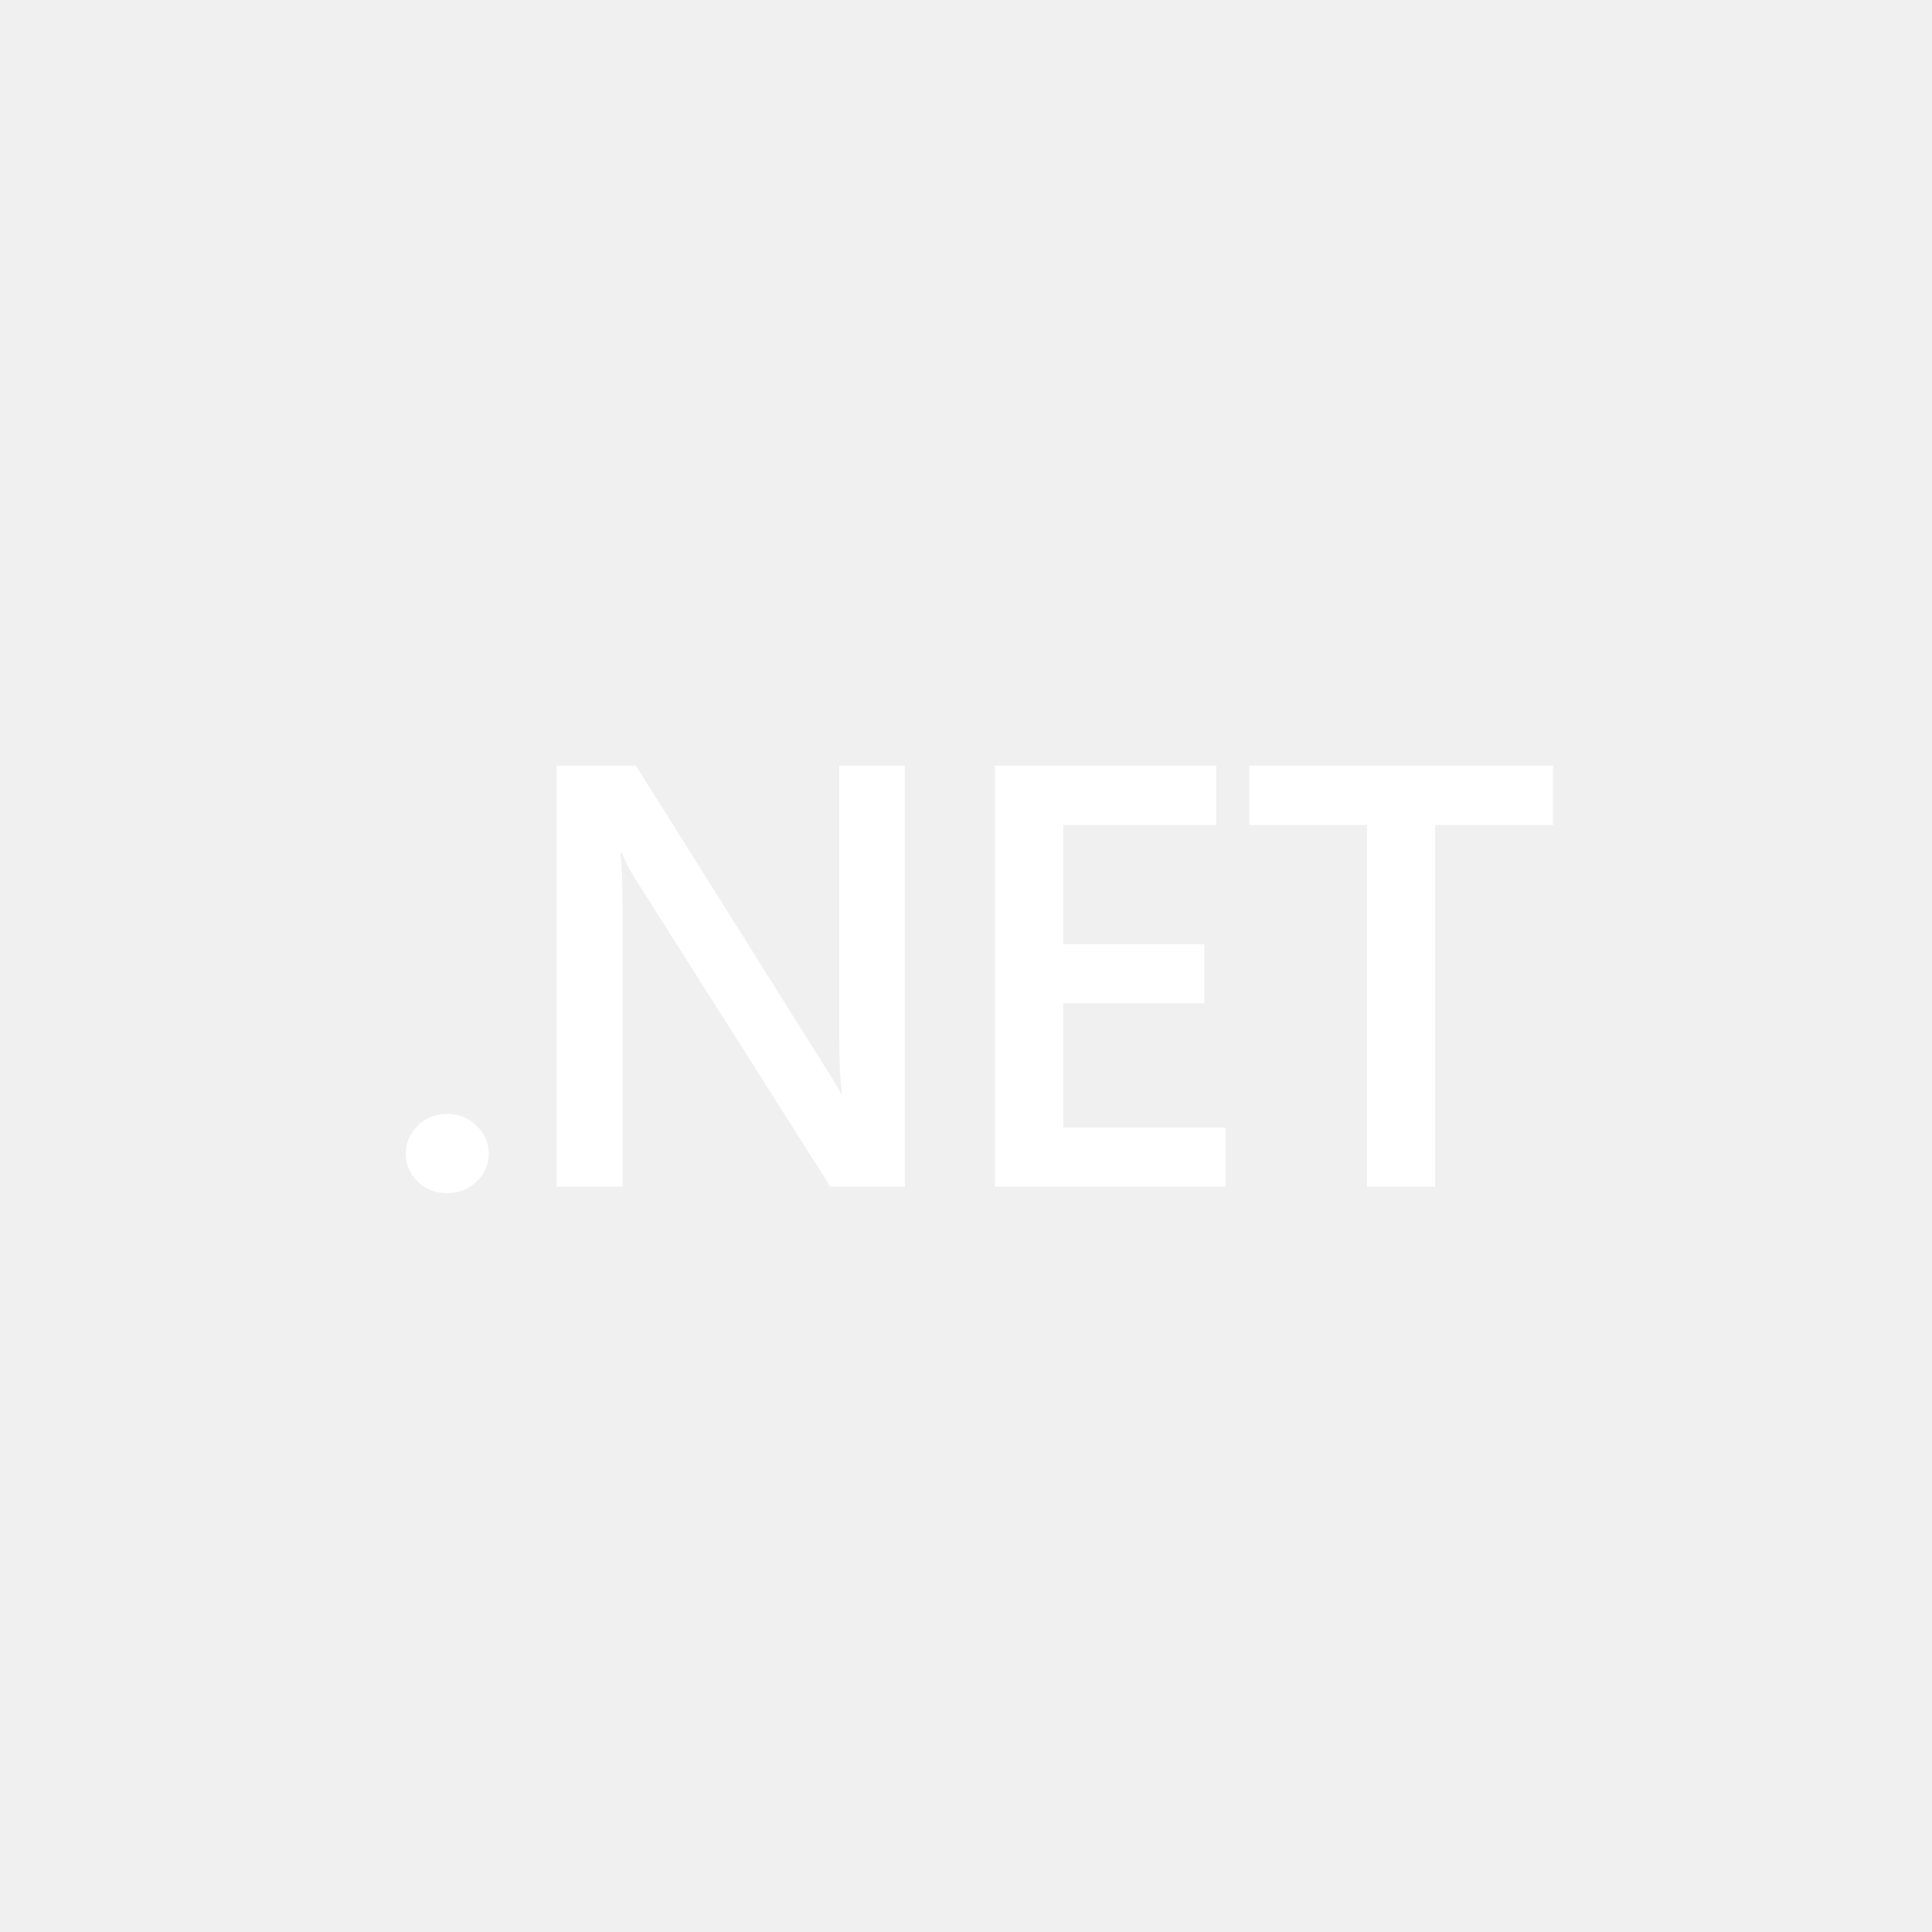
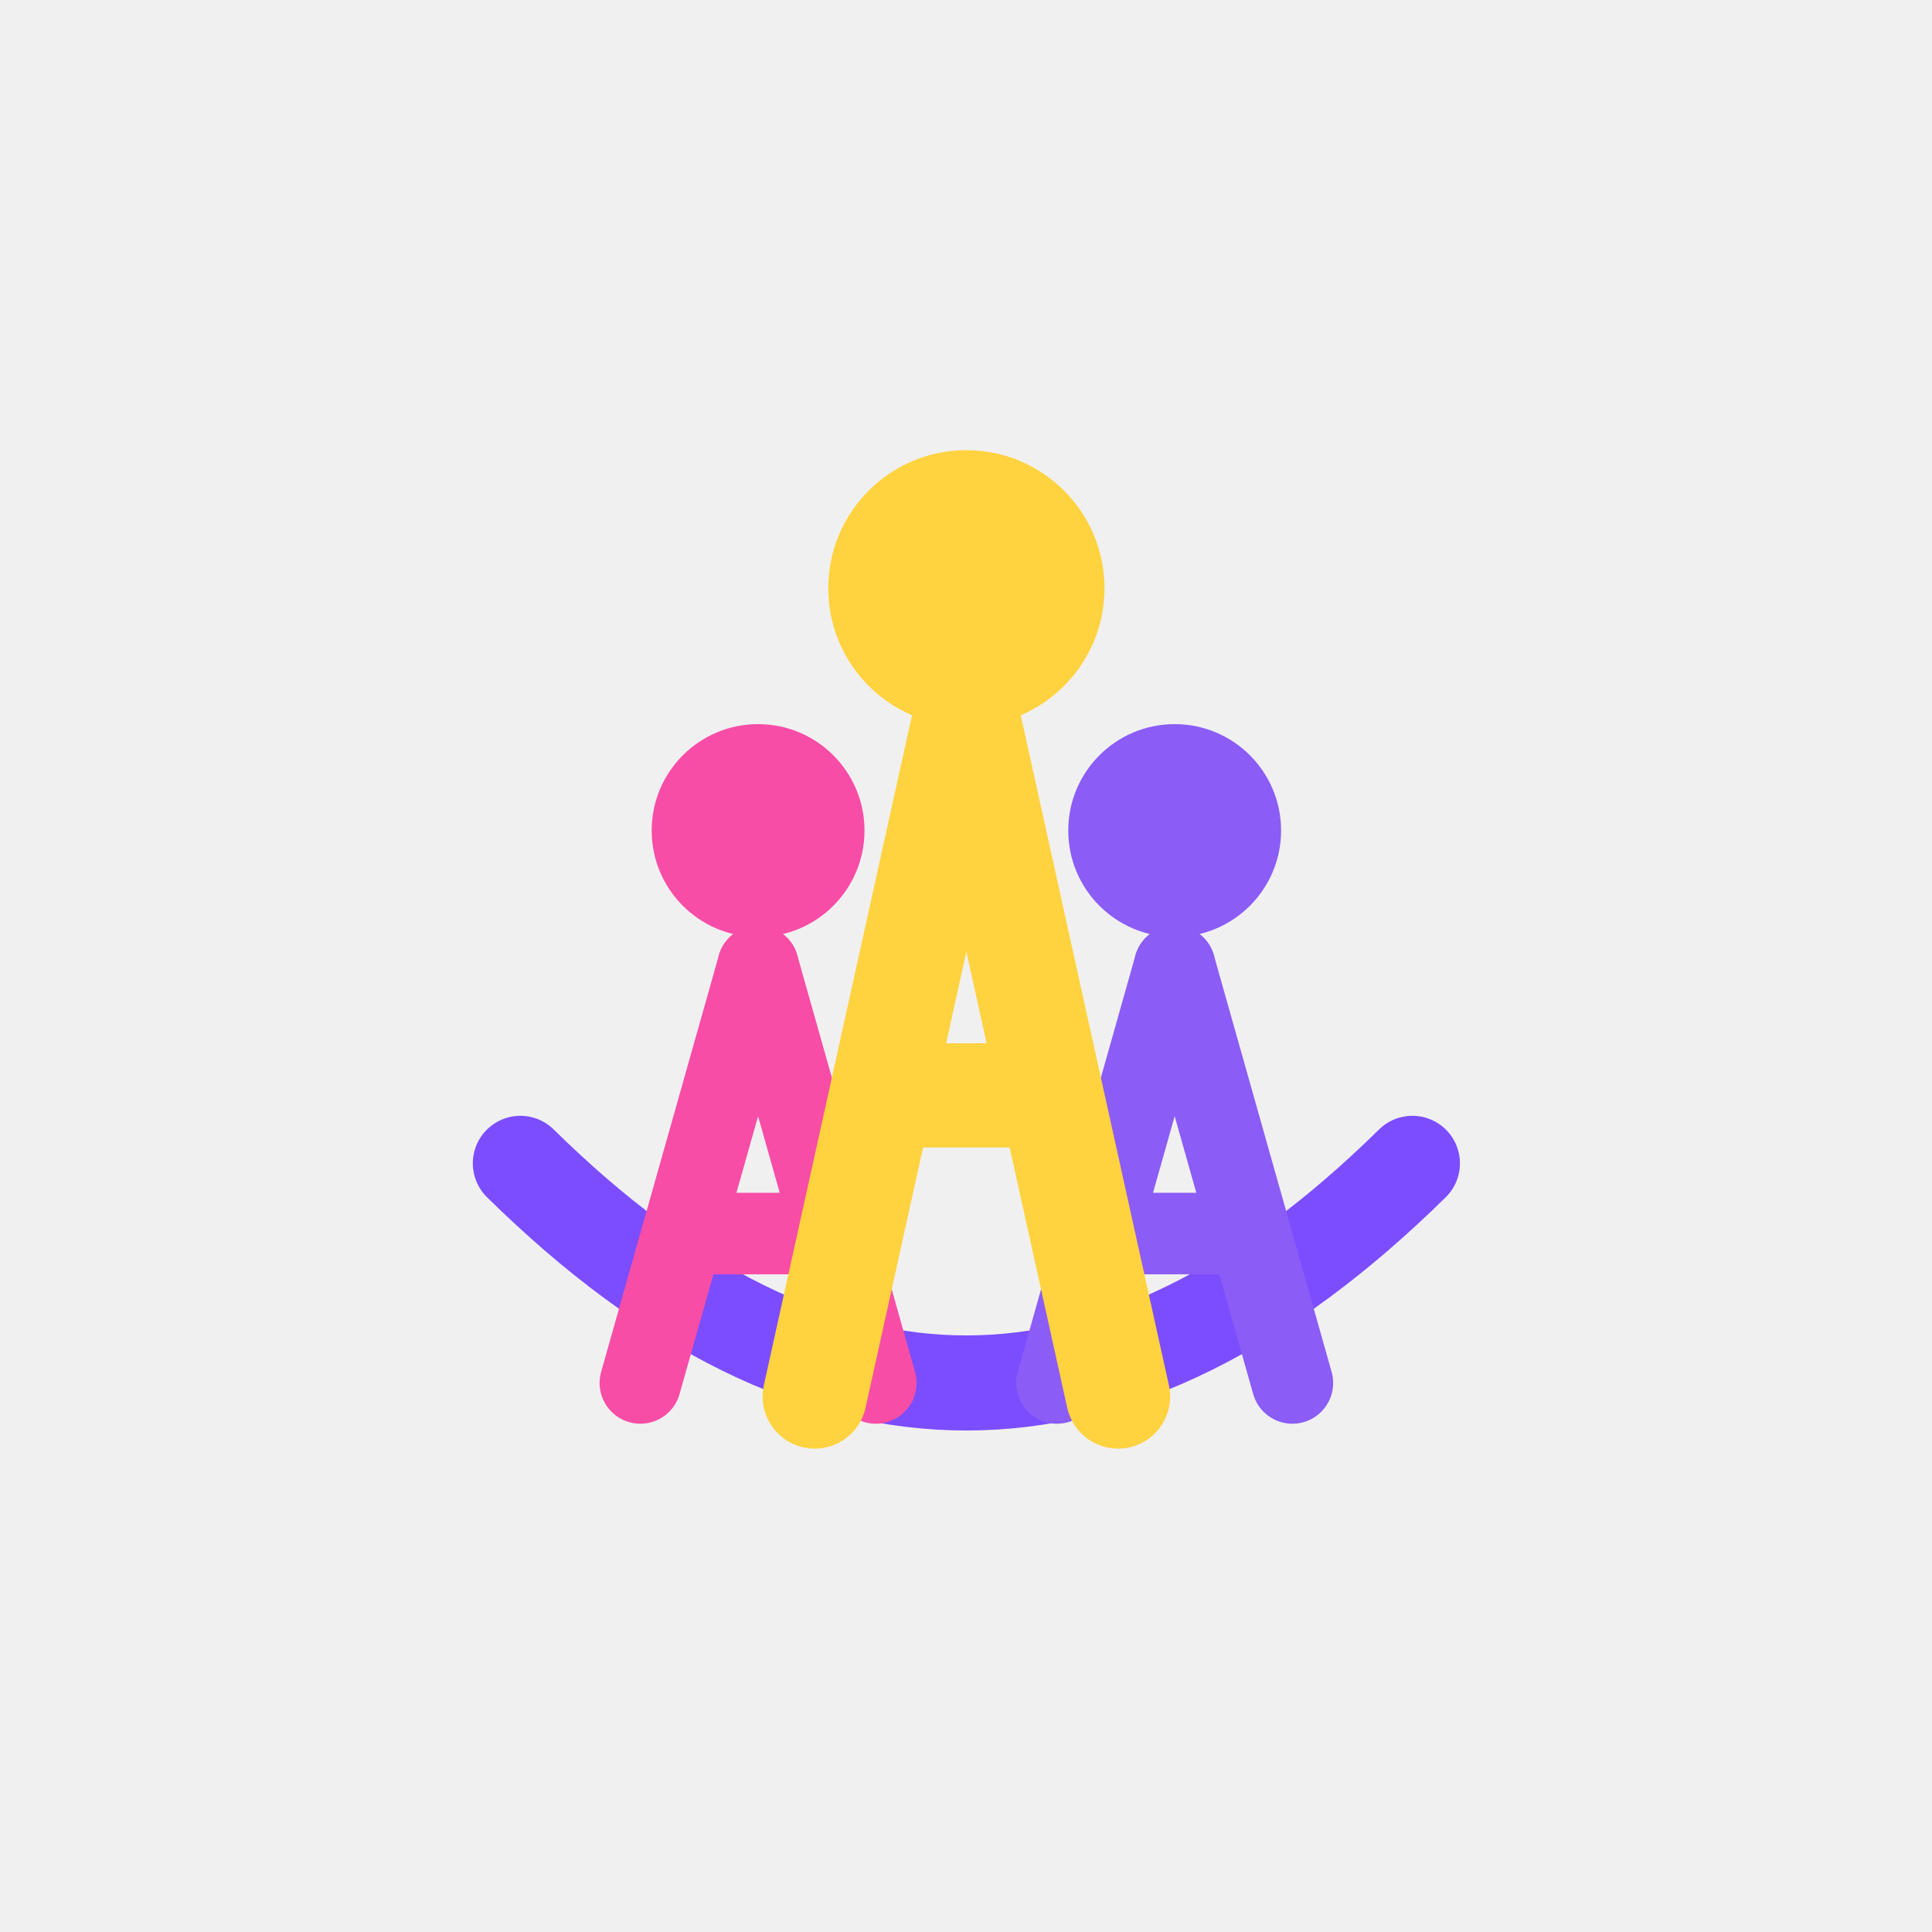
- <svg xmlns="http://www.w3.org/2000/svg" width="456" height="456" viewBox="0 0 456 456" version="1.1" xml:space="preserve" style="fill-rule:evenodd;clip-rule:evenodd;stroke-linejoin:round;stroke-miterlimit:2;">
-   <path d="m 105.5,281.609 c -2.703,0 -5.001,-0.9 -6.893,-2.702 -1.892,-1.848 -2.838,-4.042 -2.838,-6.582 0,-2.587 0.946,-4.804 2.838,-6.652 1.892,-1.848 4.19,-2.772 6.893,-2.772 2.748,0 5.068,0.924 6.96,2.772 1.937,1.848 2.906,4.064 2.906,6.652 0,2.54 -0.968,4.734 -2.906,6.582 -1.892,1.802 -4.212,2.702 -6.96,2.702 z" style="fill:#ffffff;fill-rule:nonzero;stroke-width:0.838" />
-   <path d="M 213.561,280.084 H 195.99 L 149.7,207.054 c -1.171,-1.848 -2.14,-3.765 -2.906,-5.751 h -0.406 c 0.361,2.125 0.541,6.675 0.541,13.65 v 65.132 h -15.543 v -99.36 h 18.719 l 44.737,71.298 c 1.892,2.957 3.109,4.989 3.649,6.098 h 0.27 c -0.45,-2.632 -0.676,-7.09 -0.676,-13.373 v -64.023 h 15.476 z" style="fill:#ffffff;fill-rule:nonzero;stroke-width:0.838" />
-   <path d="m 289.251,280.084 h -54.401 v -99.36 h 52.238 v 13.997 h -36.154 v 28.131 h 33.316 v 13.927 h -33.316 v 29.378 h 38.316 z" style="fill:#ffffff;fill-rule:nonzero;stroke-width:0.838" />
-   <path d="M 366.565,194.721 H 338.722 v 85.363 h -16.084 v -85.363 h -27.775 v -13.997 h 71.701 z" style="fill:#ffffff;fill-rule:nonzero;stroke-width:0.838" />
+ <svg xmlns="http://www.w3.org/2000/svg" width="1024" height="1024" viewBox="0 0 1024 1024">
+   <g transform="translate(205 205) scale(0.6)">
+     <g fill="none" stroke-linecap="round" stroke-linejoin="round">
+       <path d="M 118 686 Q 512 1074 906 686" stroke="#7C4DFF" stroke-width="84" />
+       <g stroke="#F84DA6" stroke-width="72">
+         <path d="M 328 512 L 224 880" />
+         <path d="M 328 512 L 432 880" />
+         <path d="M 286 748 L 370 748" />
+       </g>
+       <circle cx="328" cy="392" r="94" fill="#F84DA6" />
+       <g stroke="#8B5CF6" stroke-width="72">
+         <path d="M 696 512 L 592 880" />
+         <path d="M 696 512 L 800 880" />
+         <path d="M 654 748 L 738 748" />
+       </g>
+       <circle cx="696" cy="392" r="94" fill="#8B5CF6" />
+       <g stroke="#FFD23F" stroke-width="92">
+         <path d="M 512 286 L 378 892" />
+         <path d="M 512 286 L 646 892" />
+         <path d="M 446 626 L 578 626" />
+       </g>
+       <circle cx="512" cy="178" r="122" fill="#FFD23F" />
+     </g>
+   </g>
</svg>
